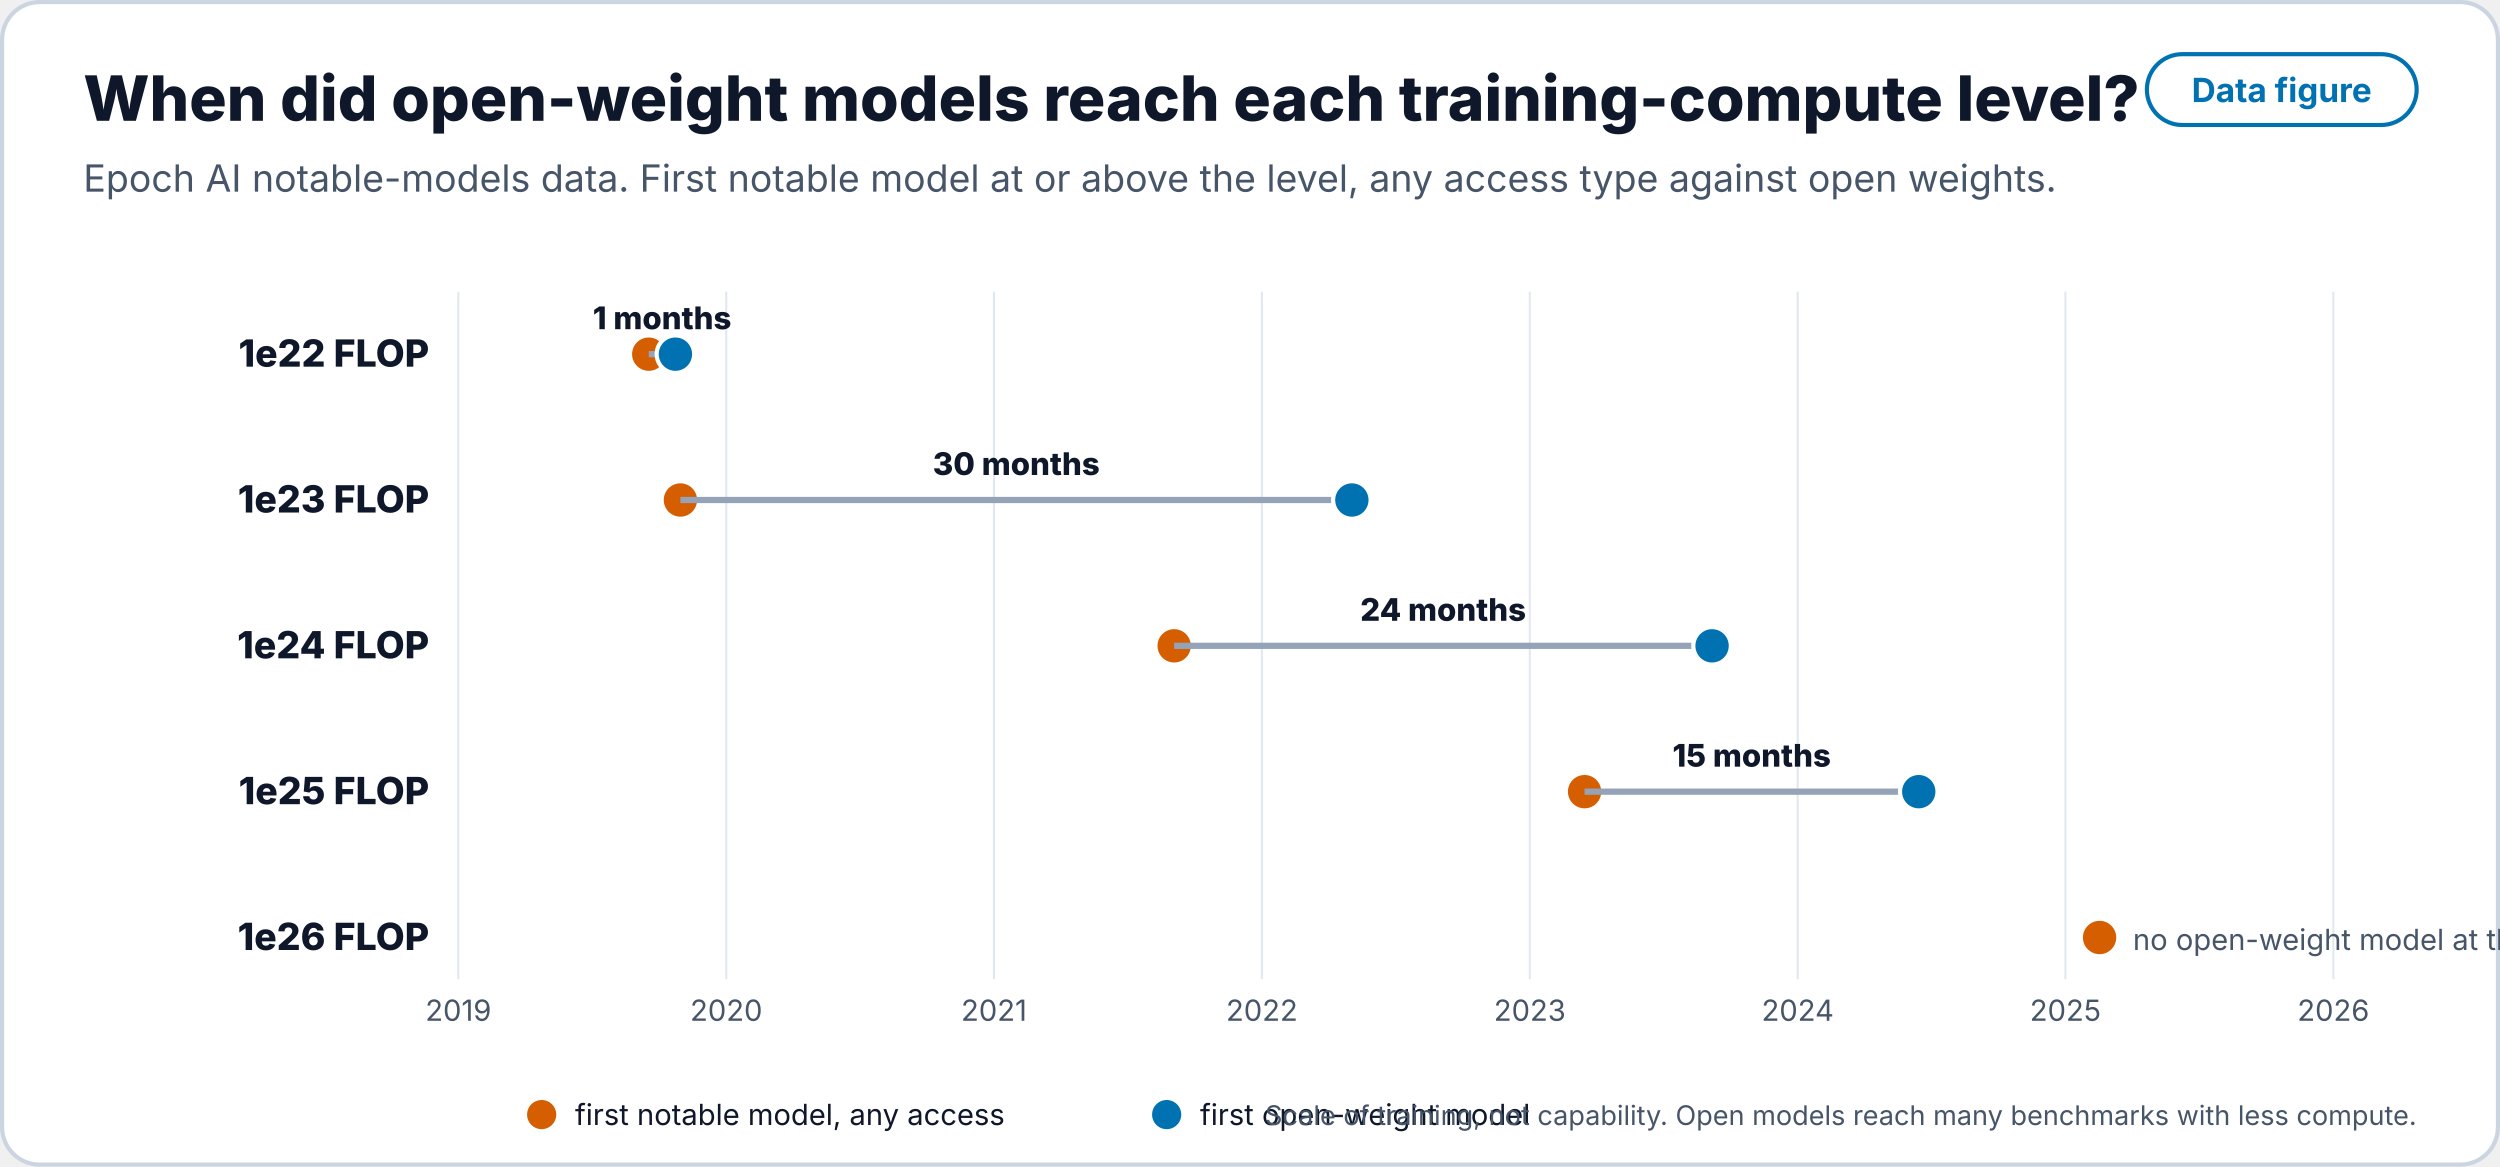
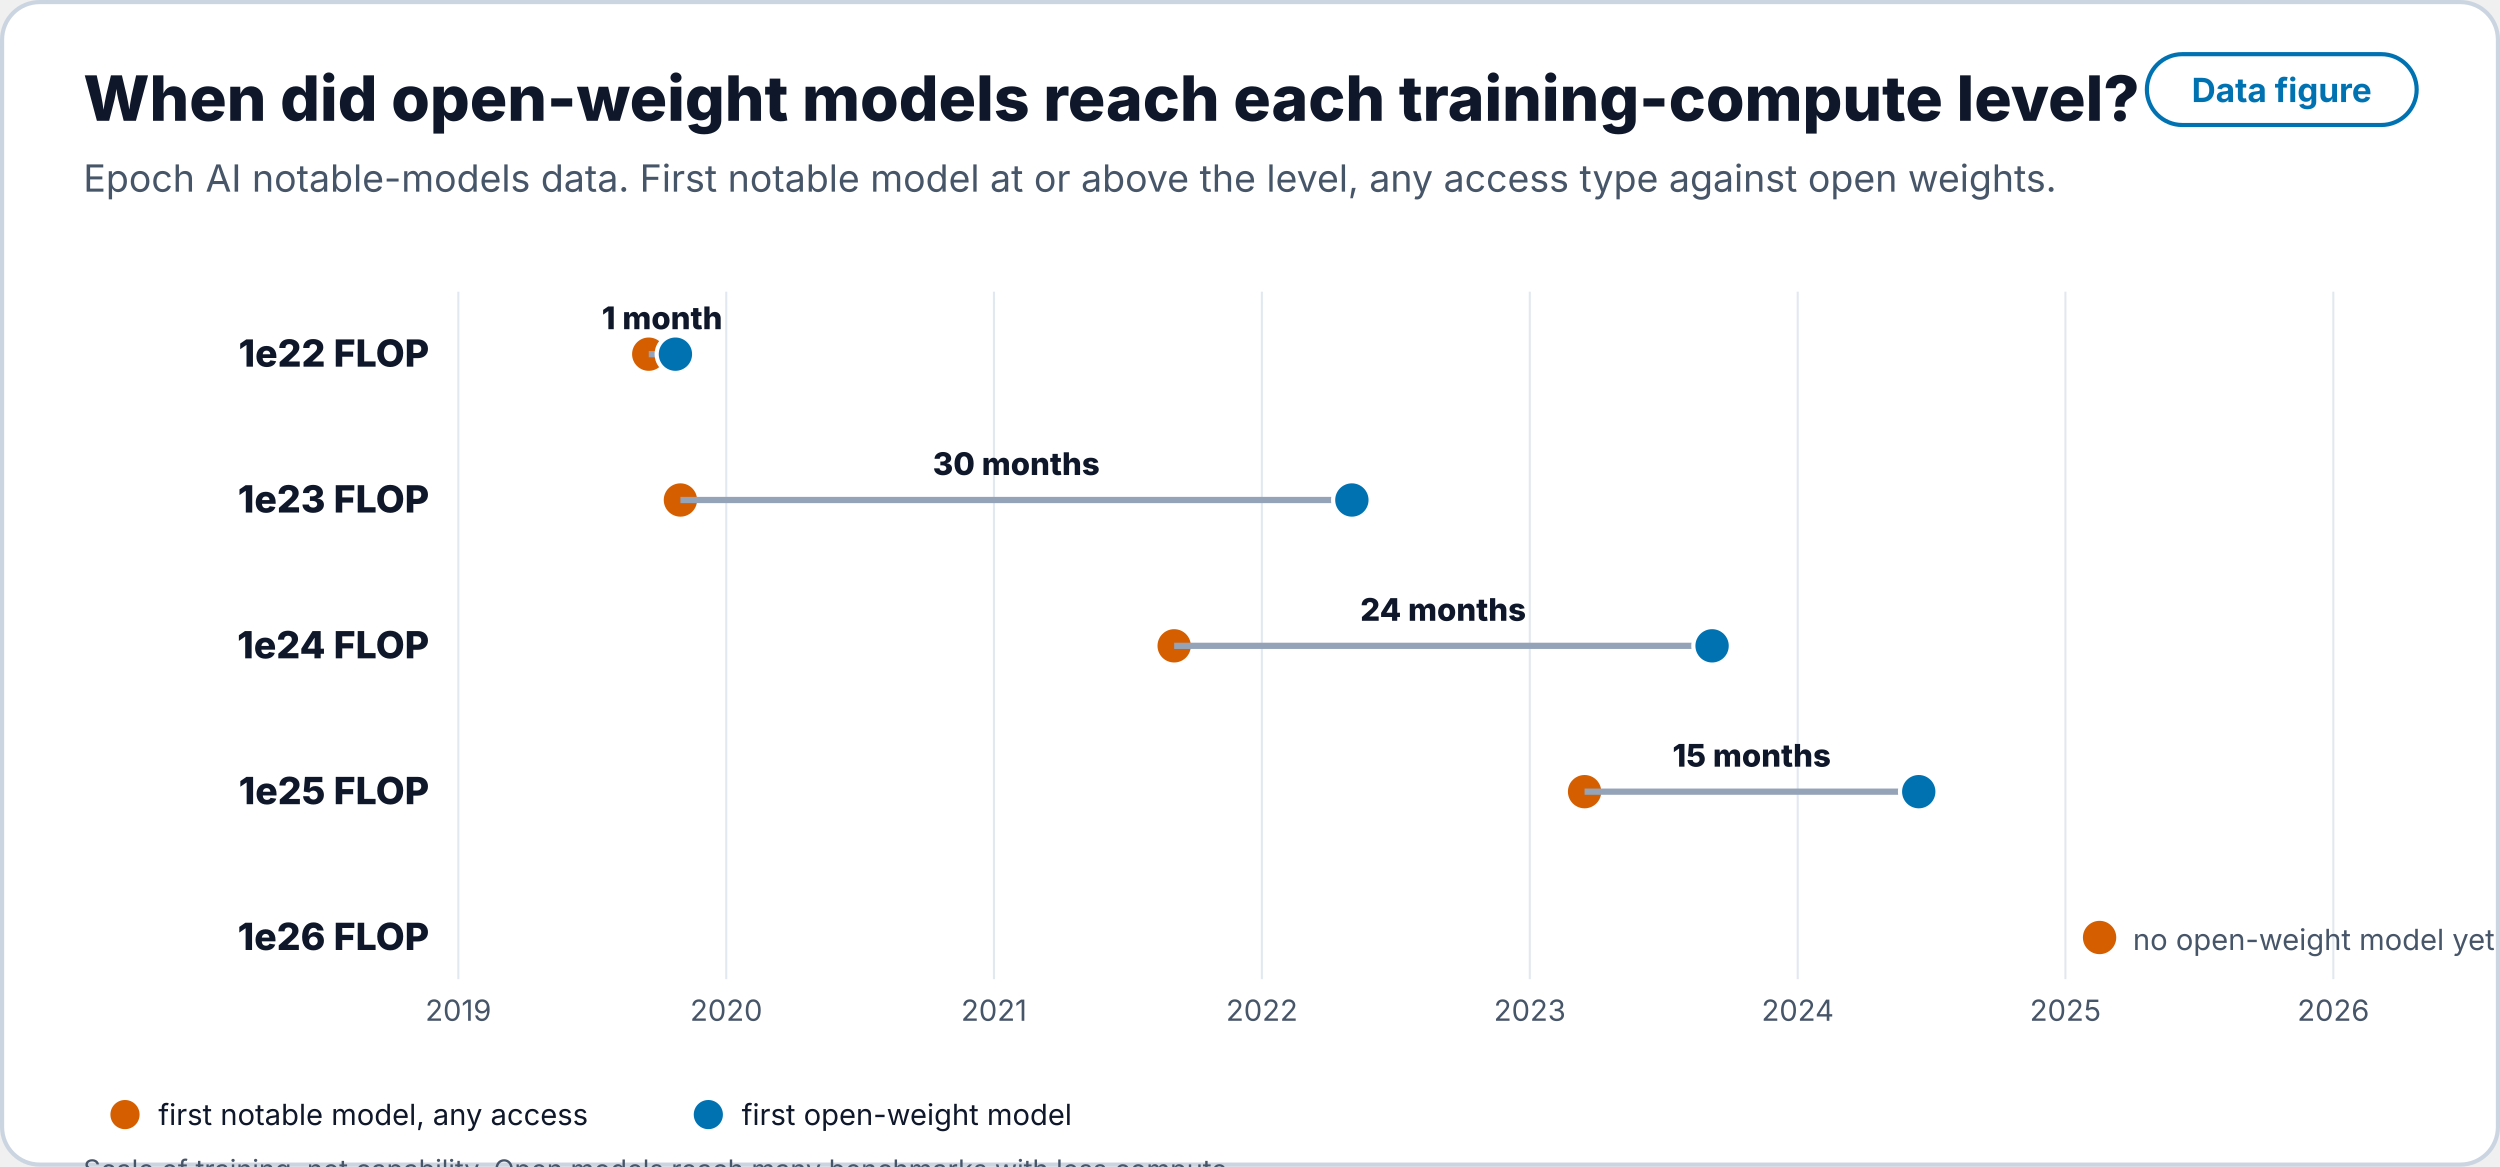
<svg xmlns="http://www.w3.org/2000/svg" width="1200" height="560" viewBox="0 0 1200 560" role="img" aria-labelledby="t d">
  <defs>
    <marker id="ah" viewBox="0 0 10 10" refX="9" refY="5" markerWidth="7" markerHeight="7" orient="auto-start-reverse">
      <path d="M0 0 L10 5 L0 10 z" fill="#0f172a" />
    </marker>
  </defs>
  <rect x="1" y="1" width="1198" height="558" rx="18" fill="#ffffff" stroke="#cbd5e1" stroke-width="2" />
  <text x="40.0" y="58.0" font-family="Inter, 'DejaVu Sans', Helvetica, Arial, sans-serif" font-size="30" font-weight="800" fill="#0f172a" text-anchor="start">When did open-weight models reach each training-compute level?</text>
  <text x="40.0" y="92.0" font-family="Inter, 'DejaVu Sans', Helvetica, Arial, sans-serif" font-size="18" font-weight="400" fill="#475569" text-anchor="start">Epoch AI notable-models data. First notable model at or above the level, any access type against open weights.</text>
  <rect x="1030.5" y="26" width="129.5" height="34" rx="17" fill="none" stroke="#0072B2" stroke-width="2" />
  <text x="1095.2" y="49.0" font-family="Inter, 'DejaVu Sans', Helvetica, Arial, sans-serif" font-size="16" font-weight="700" fill="#0072B2" text-anchor="middle">Data figure</text>
  <line x1="220.0" y1="140.0" x2="220.0" y2="470.0" stroke="#e2e8f0" stroke-width="1" />
  <text x="220.0" y="490.0" font-family="Inter, 'DejaVu Sans', Helvetica, Arial, sans-serif" font-size="14" font-weight="400" fill="#475569" text-anchor="middle">2019</text>
  <line x1="348.6" y1="140.0" x2="348.6" y2="470.0" stroke="#e2e8f0" stroke-width="1" />
  <text x="348.6" y="490.0" font-family="Inter, 'DejaVu Sans', Helvetica, Arial, sans-serif" font-size="14" font-weight="400" fill="#475569" text-anchor="middle">2020</text>
  <line x1="477.1" y1="140.0" x2="477.1" y2="470.0" stroke="#e2e8f0" stroke-width="1" />
  <text x="477.1" y="490.0" font-family="Inter, 'DejaVu Sans', Helvetica, Arial, sans-serif" font-size="14" font-weight="400" fill="#475569" text-anchor="middle">2021</text>
  <line x1="605.7" y1="140.0" x2="605.7" y2="470.0" stroke="#e2e8f0" stroke-width="1" />
  <text x="605.7" y="490.0" font-family="Inter, 'DejaVu Sans', Helvetica, Arial, sans-serif" font-size="14" font-weight="400" fill="#475569" text-anchor="middle">2022</text>
  <line x1="734.3" y1="140.0" x2="734.3" y2="470.0" stroke="#e2e8f0" stroke-width="1" />
  <text x="734.3" y="490.0" font-family="Inter, 'DejaVu Sans', Helvetica, Arial, sans-serif" font-size="14" font-weight="400" fill="#475569" text-anchor="middle">2023</text>
  <line x1="862.9" y1="140.0" x2="862.9" y2="470.0" stroke="#e2e8f0" stroke-width="1" />
  <text x="862.9" y="490.0" font-family="Inter, 'DejaVu Sans', Helvetica, Arial, sans-serif" font-size="14" font-weight="400" fill="#475569" text-anchor="middle">2024</text>
  <line x1="991.4" y1="140.0" x2="991.4" y2="470.0" stroke="#e2e8f0" stroke-width="1" />
  <text x="991.4" y="490.0" font-family="Inter, 'DejaVu Sans', Helvetica, Arial, sans-serif" font-size="14" font-weight="400" fill="#475569" text-anchor="middle">2025</text>
  <line x1="1120.0" y1="140.0" x2="1120.0" y2="470.0" stroke="#e2e8f0" stroke-width="1" />
  <text x="1120.0" y="490.0" font-family="Inter, 'DejaVu Sans', Helvetica, Arial, sans-serif" font-size="14" font-weight="400" fill="#475569" text-anchor="middle">2026</text>
  <text x="206.0" y="176.0" font-family="Inter, 'DejaVu Sans', Helvetica, Arial, sans-serif" font-size="18" font-weight="800" fill="#0f172a" text-anchor="end">1e22 FLOP</text>
  <circle cx="311.4" cy="170.0" r="9" fill="#D55E00" stroke="#ffffff" stroke-width="2" />
  <line x1="311.4" y1="170.0" x2="324.2" y2="170.0" stroke="#94a3b8" stroke-width="3" />
  <circle cx="324.2" cy="170.0" r="9" fill="#0072B2" stroke="white" stroke-width="2" />
-   <text x="317.8" y="158.0" font-family="Inter, 'DejaVu Sans', Helvetica, Arial, sans-serif" font-size="15" font-weight="800" fill="#0f172a" text-anchor="middle">1 months</text>
+   <text x="317.8" y="158.0" font-family="Inter, 'DejaVu Sans', Helvetica, Arial, sans-serif" font-size="15" font-weight="800" fill="#0f172a" text-anchor="middle">1 month</text>
  <text x="206.0" y="246.0" font-family="Inter, 'DejaVu Sans', Helvetica, Arial, sans-serif" font-size="18" font-weight="800" fill="#0f172a" text-anchor="end">1e23 FLOP</text>
  <circle cx="326.6" cy="240.0" r="9" fill="#D55E00" stroke="#ffffff" stroke-width="2" />
  <line x1="326.6" y1="240.0" x2="648.9" y2="240.0" stroke="#94a3b8" stroke-width="3" />
  <circle cx="648.9" cy="240.0" r="9" fill="#0072B2" stroke="white" stroke-width="2" />
  <text x="487.8" y="228.0" font-family="Inter, 'DejaVu Sans', Helvetica, Arial, sans-serif" font-size="15" font-weight="800" fill="#0f172a" text-anchor="middle">30 months</text>
  <text x="206.0" y="316.0" font-family="Inter, 'DejaVu Sans', Helvetica, Arial, sans-serif" font-size="18" font-weight="800" fill="#0f172a" text-anchor="end">1e24 FLOP</text>
  <circle cx="563.6" cy="310.0" r="9" fill="#D55E00" stroke="#ffffff" stroke-width="2" />
  <line x1="563.6" y1="310.0" x2="821.8" y2="310.0" stroke="#94a3b8" stroke-width="3" />
  <circle cx="821.8" cy="310.0" r="9" fill="#0072B2" stroke="white" stroke-width="2" />
  <text x="692.7" y="298.0" font-family="Inter, 'DejaVu Sans', Helvetica, Arial, sans-serif" font-size="15" font-weight="800" fill="#0f172a" text-anchor="middle">24 months</text>
  <text x="206.0" y="386.0" font-family="Inter, 'DejaVu Sans', Helvetica, Arial, sans-serif" font-size="18" font-weight="800" fill="#0f172a" text-anchor="end">1e25 FLOP</text>
  <circle cx="760.6" cy="380.0" r="9" fill="#D55E00" stroke="#ffffff" stroke-width="2" />
  <line x1="760.6" y1="380.0" x2="921.0" y2="380.0" stroke="#94a3b8" stroke-width="3" />
  <circle cx="921.0" cy="380.0" r="9" fill="#0072B2" stroke="white" stroke-width="2" />
  <text x="840.8" y="368.0" font-family="Inter, 'DejaVu Sans', Helvetica, Arial, sans-serif" font-size="15" font-weight="800" fill="#0f172a" text-anchor="middle">15 months</text>
  <text x="206.0" y="456.0" font-family="Inter, 'DejaVu Sans', Helvetica, Arial, sans-serif" font-size="18" font-weight="800" fill="#0f172a" text-anchor="end">1e26 FLOP</text>
  <circle cx="1007.8" cy="450.0" r="9" fill="#D55E00" stroke="#ffffff" stroke-width="2" />
-   <text x="1023.8" y="456.0" font-family="Inter, 'DejaVu Sans', Helvetica, Arial, sans-serif" font-size="14" font-weight="400" fill="#475569" text-anchor="start">no open-weight model at this level in the data</text>
-   <circle cx="260.0" cy="535.0" r="8" fill="#D55E00" stroke="#ffffff" stroke-width="2" />
-   <text x="276.0" y="540.0" font-family="Inter, 'DejaVu Sans', Helvetica, Arial, sans-serif" font-size="14" font-weight="400" fill="#0f172a" text-anchor="start">first notable model, any access</text>
-   <circle cx="560.0" cy="535.0" r="8" fill="#0072B2" stroke="#ffffff" stroke-width="2" />
-   <text x="576.0" y="540.0" font-family="Inter, 'DejaVu Sans', Helvetica, Arial, sans-serif" font-size="14" font-weight="400" fill="#0f172a" text-anchor="start">first open-weight model</text>
-   <text x="1160.0" y="540.0" font-family="Inter, 'DejaVu Sans', Helvetica, Arial, sans-serif" font-size="13" font-weight="400" fill="#475569" text-anchor="end">Scale of training, not capability. Open models reach many benchmarks with less compute.</text>
+   <text x="1023.8" y="456.0" font-family="Inter, 'DejaVu Sans', Helvetica, Arial, sans-serif" font-size="14" font-weight="400" fill="#475569" text-anchor="start">no open-weight model yet</text>
+   <circle cx="60.0" cy="535.0" r="8" fill="#D55E00" stroke="#ffffff" stroke-width="2" />
+   <text x="76.0" y="540.0" font-family="Inter, 'DejaVu Sans', Helvetica, Arial, sans-serif" font-size="14" font-weight="400" fill="#0f172a" text-anchor="start">first notable model, any access</text>
+   <circle cx="340.0" cy="535.0" r="8" fill="#0072B2" stroke="#ffffff" stroke-width="2" />
+   <text x="356.0" y="540.0" font-family="Inter, 'DejaVu Sans', Helvetica, Arial, sans-serif" font-size="14" font-weight="400" fill="#0f172a" text-anchor="start">first open-weight model</text>
+   <text x="40.0" y="566.0" font-family="Inter, 'DejaVu Sans', Helvetica, Arial, sans-serif" font-size="13" font-weight="400" fill="#475569" text-anchor="start">Scale of training, not capability. Open models reach many benchmarks with less compute.</text>
</svg>
